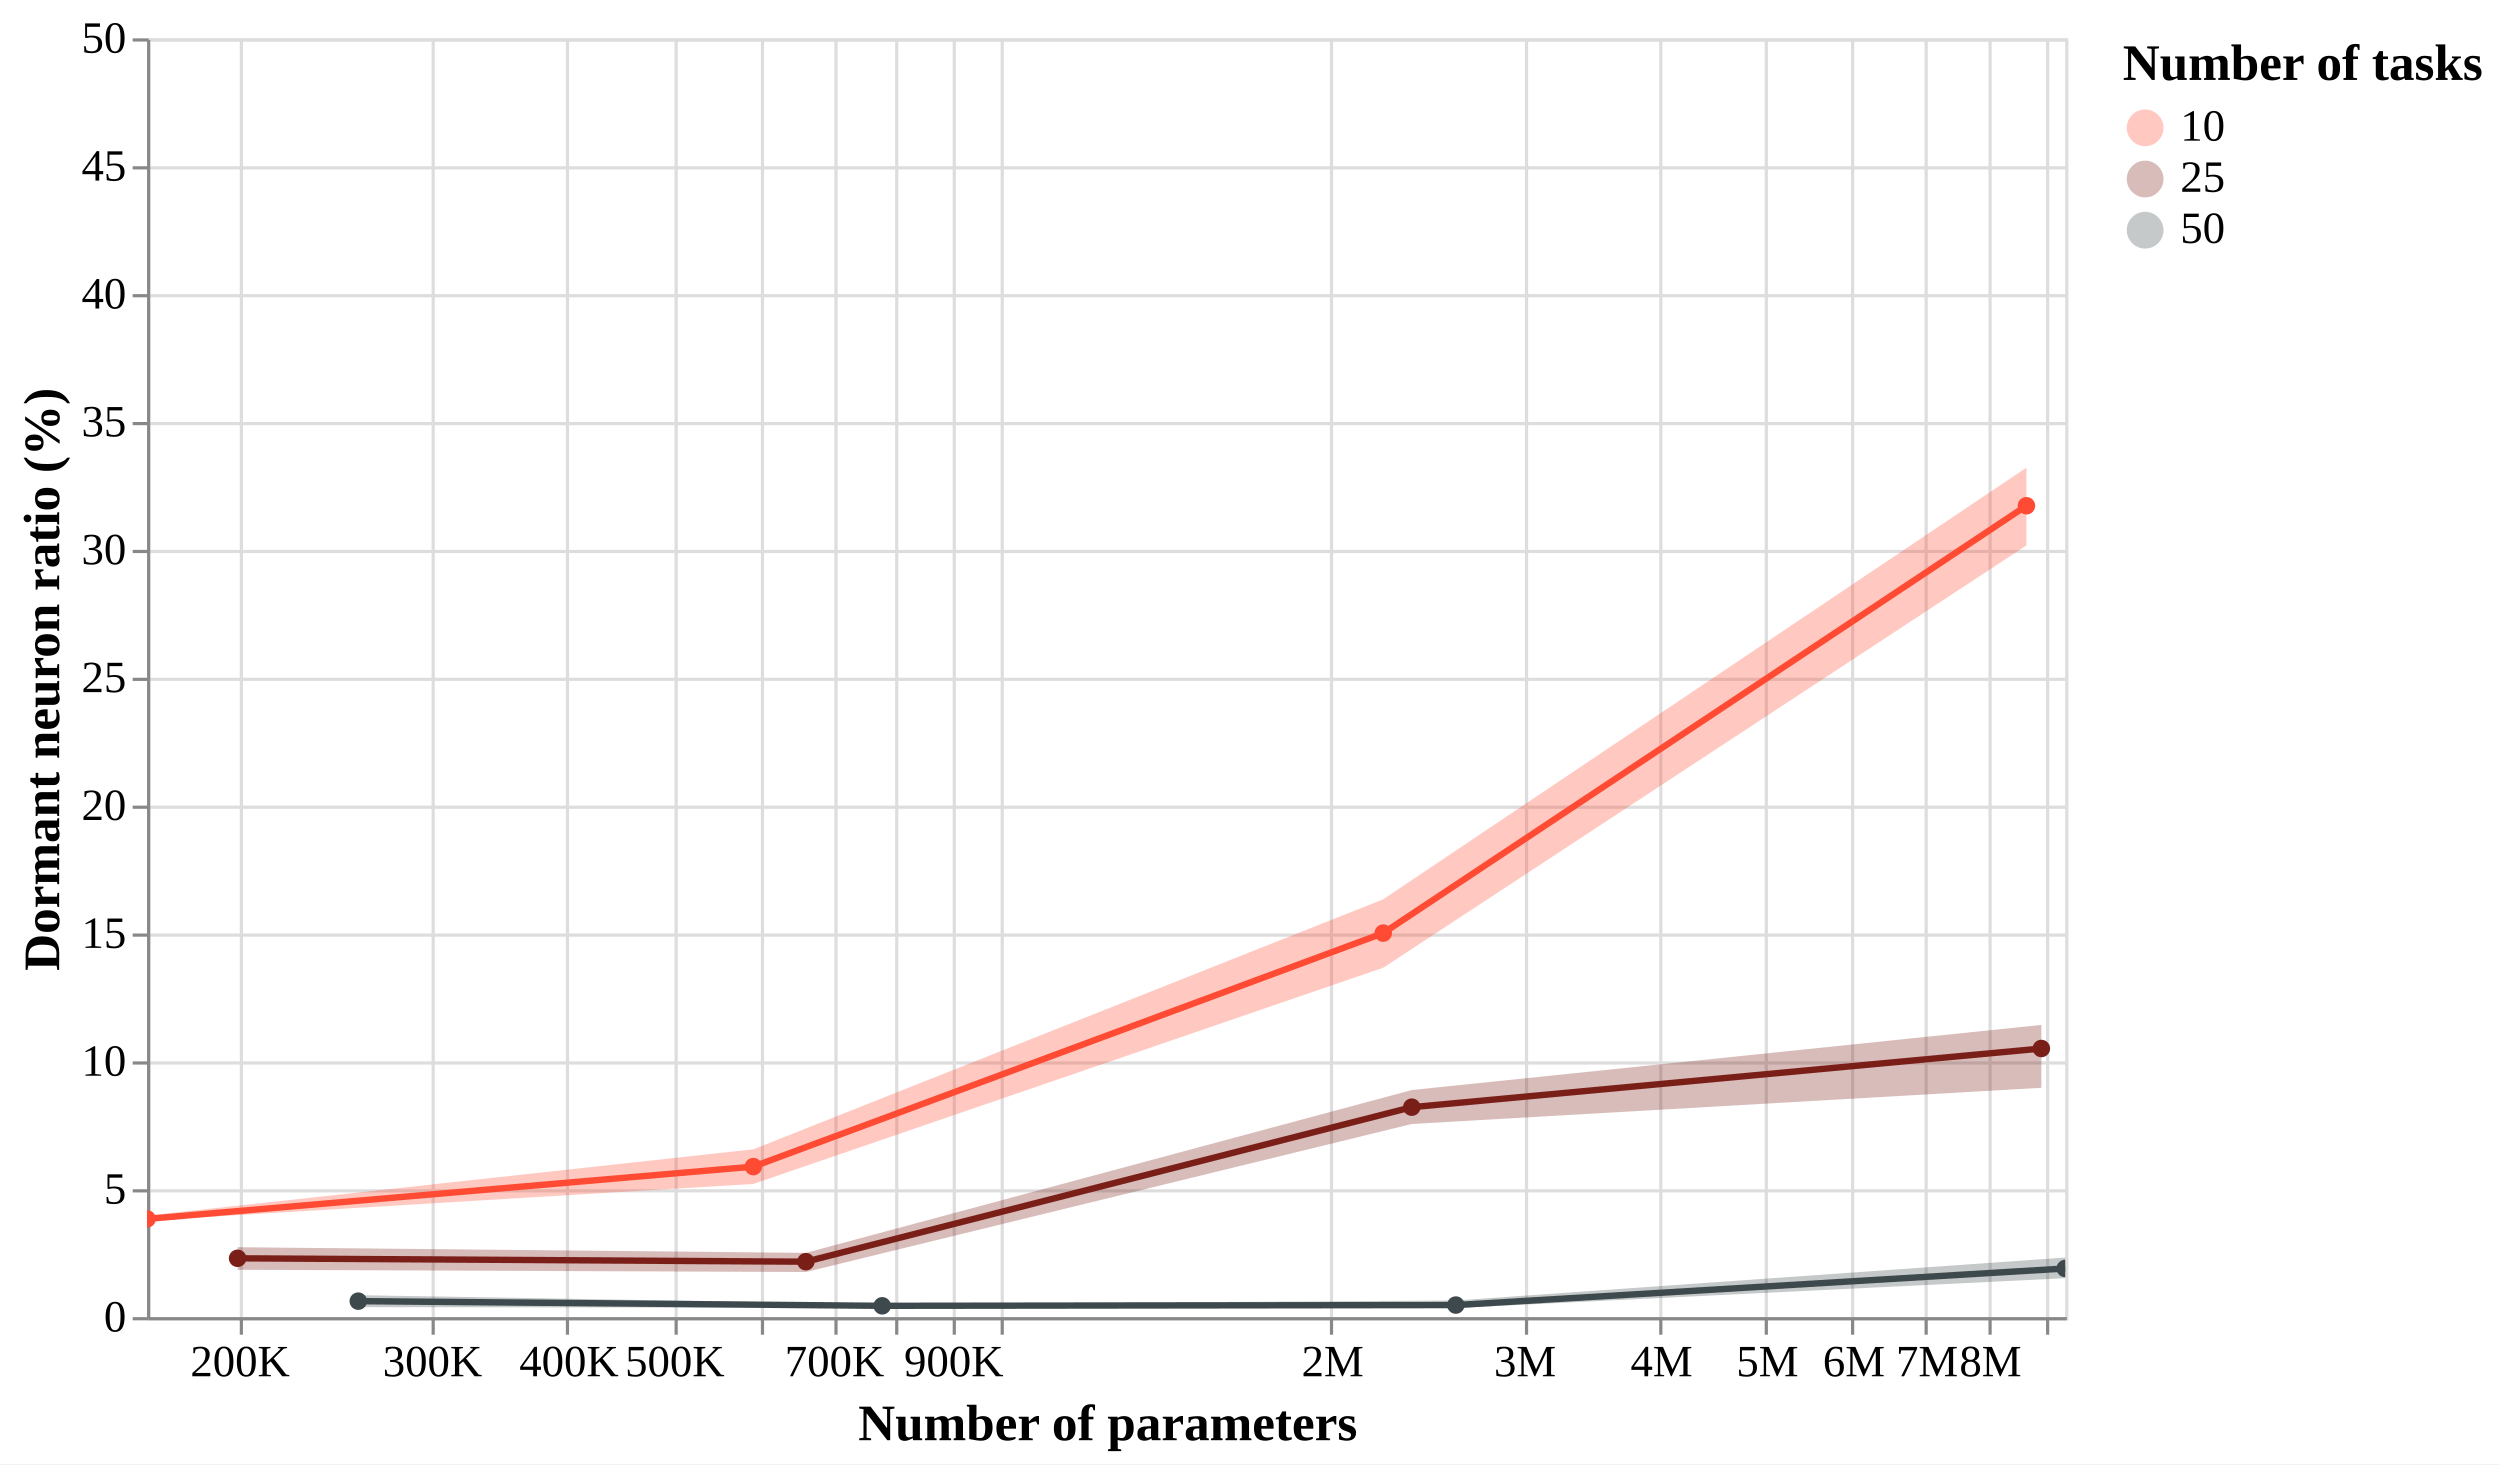
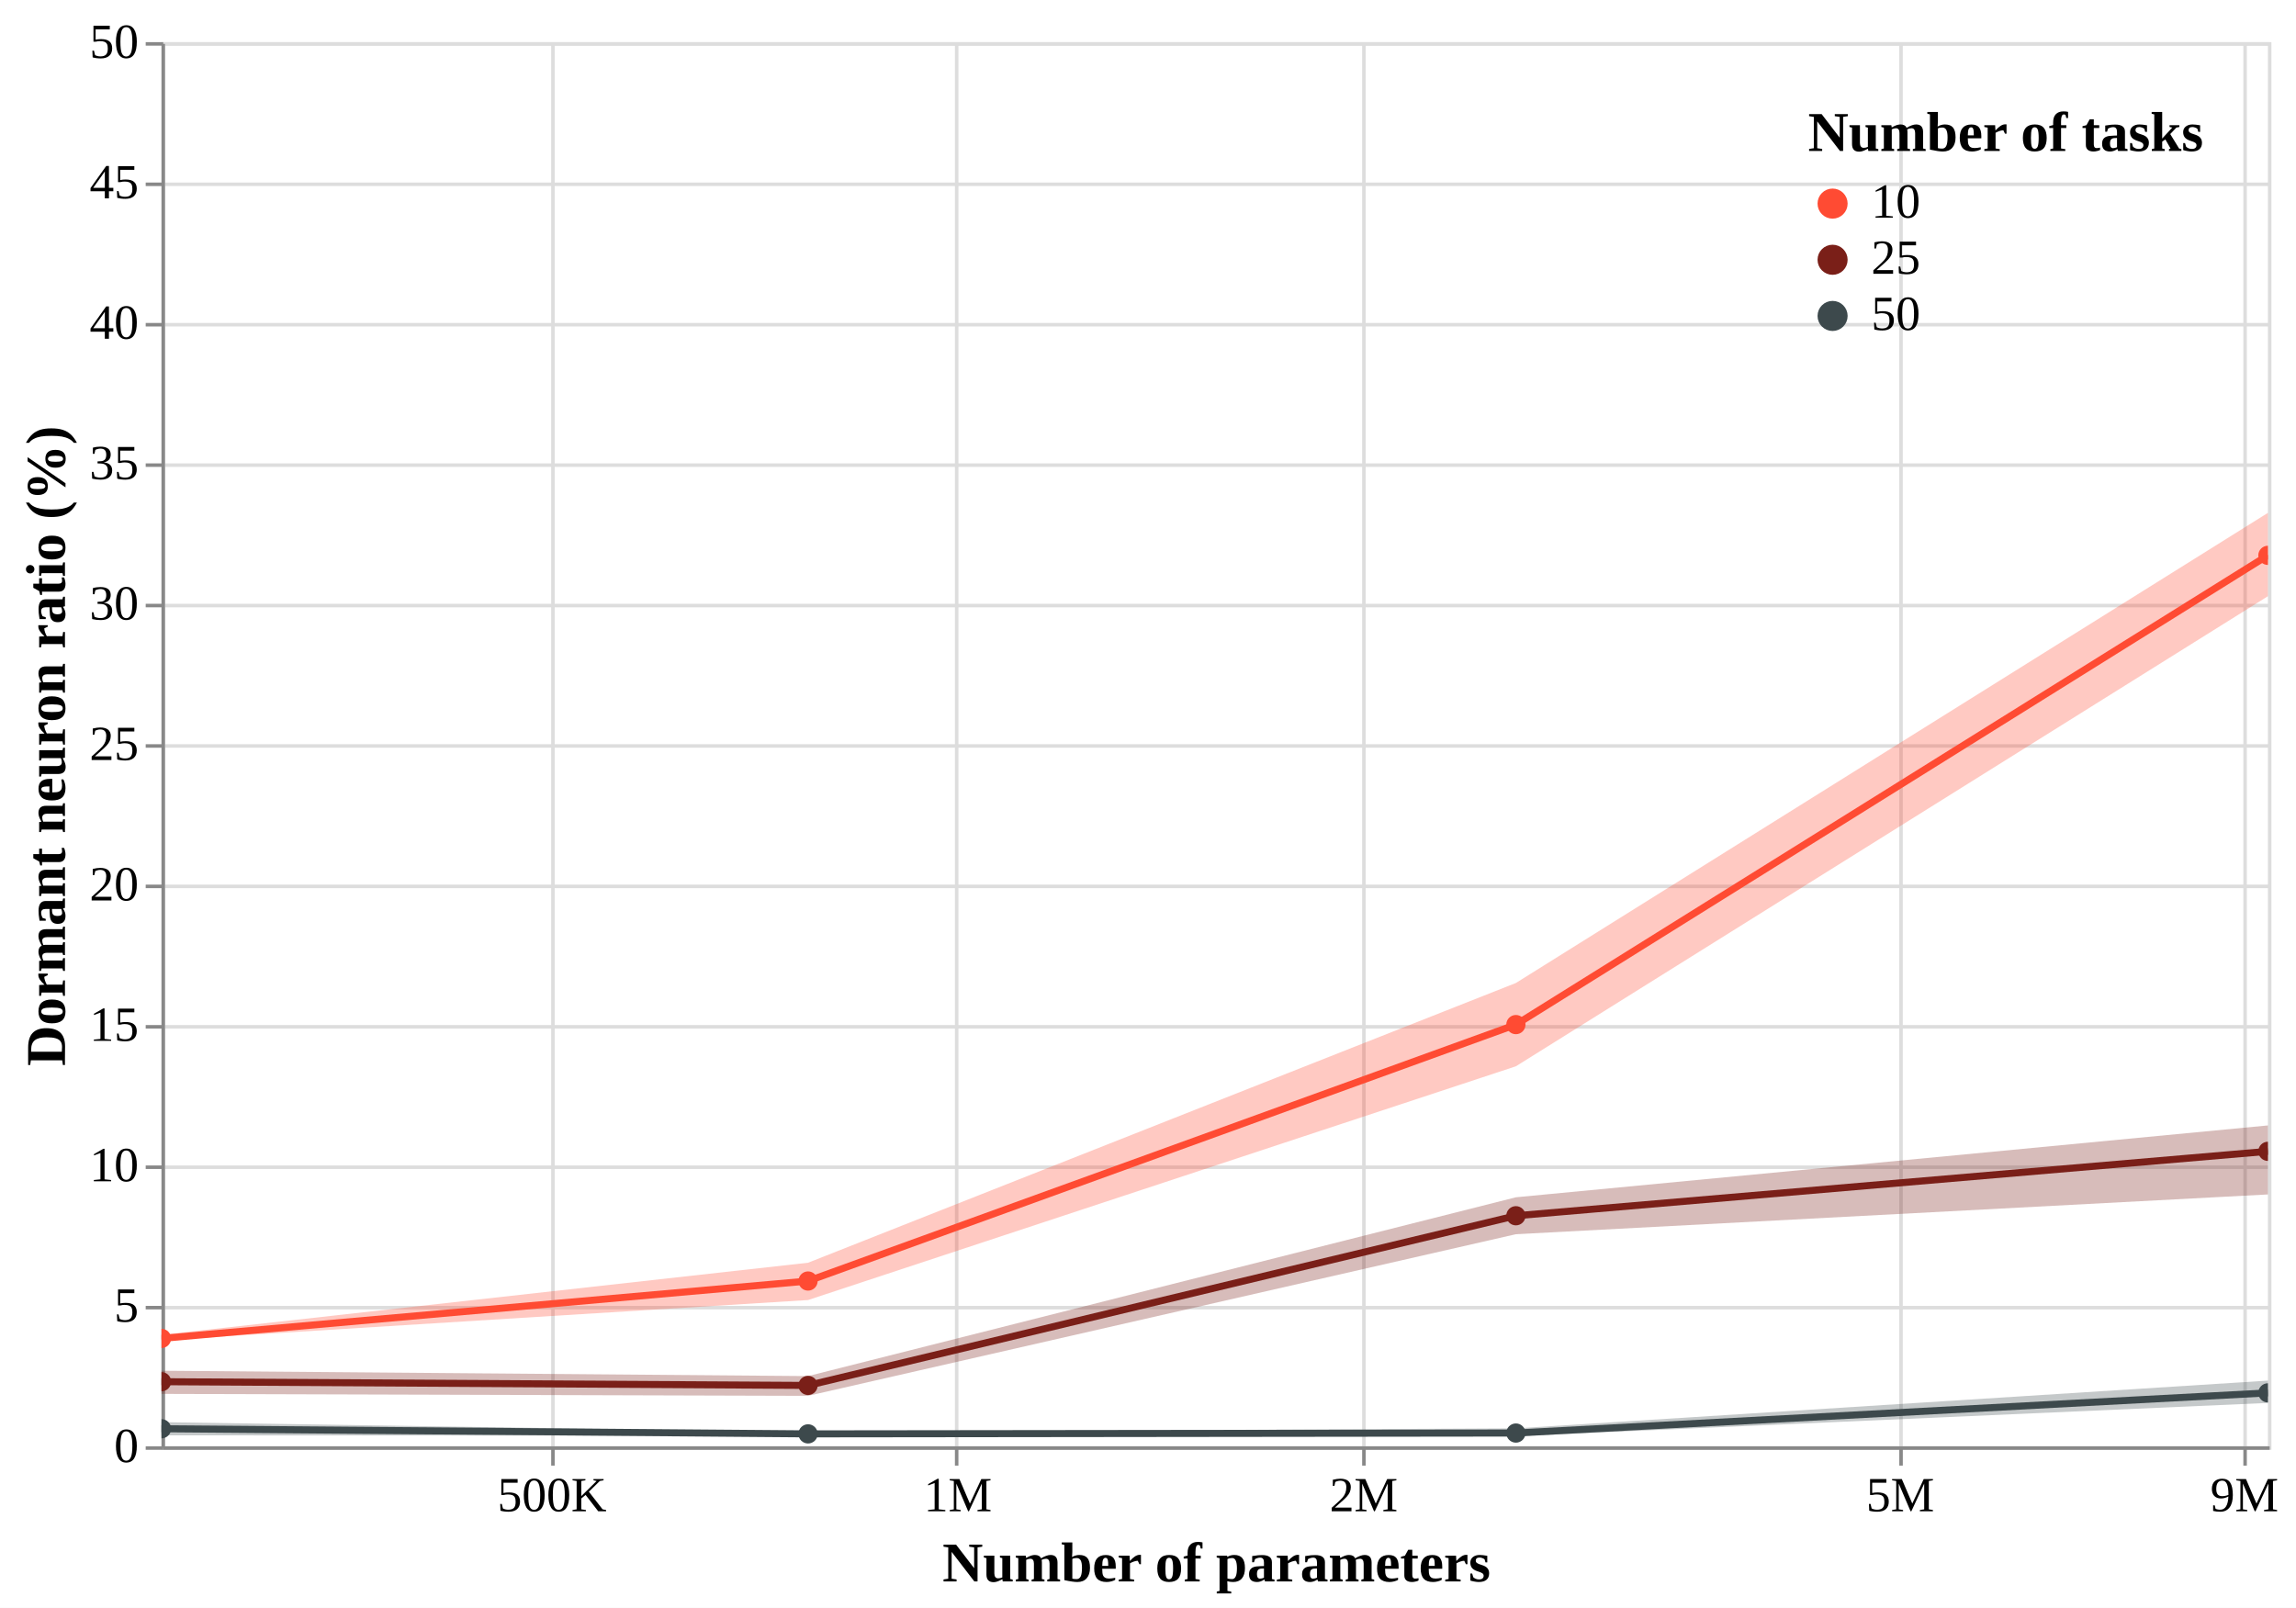
- <svg xmlns="http://www.w3.org/2000/svg" version="1.1" class="marks" width="782" height="458" viewBox="0 0 782 458">
-   <rect width="782" height="458" fill="white" />
+ <svg xmlns="http://www.w3.org/2000/svg" version="1.1" class="marks" width="654" height="458" viewBox="0 0 654 458">
+   <rect width="654" height="458" fill="white" />
  <g fill="none" stroke-miterlimit="10" transform="translate(46,12)">
    <g class="mark-group role-frame root" role="graphics-object" aria-roledescription="group mark container">
      <g transform="translate(0,0)">
        <path class="background" aria-hidden="true" d="M0.5,0.5h600v400h-600Z" stroke="#ddd" />
        <g>
          <g class="mark-group role-axis" aria-hidden="true">
            <g transform="translate(0.5,400.5)">
              <path class="background" aria-hidden="true" d="M0,0h0v0h0Z" pointer-events="none" />
              <g>
                <g class="mark-rule role-axis-grid" pointer-events="none">
-                   <line transform="translate(29,-400)" x2="0" y2="400" stroke="#ddd" stroke-width="1" opacity="1" />
-                   <line transform="translate(89,-400)" x2="0" y2="400" stroke="#ddd" stroke-width="1" opacity="1" />
-                   <line transform="translate(131,-400)" x2="0" y2="400" stroke="#ddd" stroke-width="1" opacity="1" />
-                   <line transform="translate(165,-400)" x2="0" y2="400" stroke="#ddd" stroke-width="1" opacity="1" />
-                   <line transform="translate(192,-400)" x2="0" y2="400" stroke="#ddd" stroke-width="1" opacity="1" />
-                   <line transform="translate(215,-400)" x2="0" y2="400" stroke="#ddd" stroke-width="1" opacity="1" />
-                   <line transform="translate(234,-400)" x2="0" y2="400" stroke="#ddd" stroke-width="1" opacity="1" />
-                   <line transform="translate(252,-400)" x2="0" y2="400" stroke="#ddd" stroke-width="1" opacity="1" />
-                   <line transform="translate(267,-400)" x2="0" y2="400" stroke="#ddd" stroke-width="1" opacity="1" />
-                   <line transform="translate(370,-400)" x2="0" y2="400" stroke="#ddd" stroke-width="1" opacity="1" />
-                   <line transform="translate(431,-400)" x2="0" y2="400" stroke="#ddd" stroke-width="1" opacity="1" />
-                   <line transform="translate(473,-400)" x2="0" y2="400" stroke="#ddd" stroke-width="1" opacity="1" />
-                   <line transform="translate(506,-400)" x2="0" y2="400" stroke="#ddd" stroke-width="1" opacity="1" />
-                   <line transform="translate(533,-400)" x2="0" y2="400" stroke="#ddd" stroke-width="1" opacity="1" />
-                   <line transform="translate(556,-400)" x2="0" y2="400" stroke="#ddd" stroke-width="1" opacity="1" />
-                   <line transform="translate(576,-400)" x2="0" y2="400" stroke="#ddd" stroke-width="1" opacity="1" />
-                   <line transform="translate(594,-400)" x2="0" y2="400" stroke="#ddd" stroke-width="1" opacity="1" />
+                   <line transform="translate(111,-400)" x2="0" y2="400" stroke="#ddd" stroke-width="1" opacity="1" />
+                   <line transform="translate(226,-400)" x2="0" y2="400" stroke="#ddd" stroke-width="1" opacity="1" />
+                   <line transform="translate(342,-400)" x2="0" y2="400" stroke="#ddd" stroke-width="1" opacity="1" />
+                   <line transform="translate(495,-400)" x2="0" y2="400" stroke="#ddd" stroke-width="1" opacity="1" />
+                   <line transform="translate(593,-400)" x2="0" y2="400" stroke="#ddd" stroke-width="1" opacity="1" />
                </g>
              </g>
              <path class="foreground" aria-hidden="true" d="" pointer-events="none" display="none" />
            </g>
          </g>
          <g class="mark-group role-axis" aria-hidden="true">
            <g transform="translate(0.5,0.5)">
              <path class="background" aria-hidden="true" d="M0,0h0v0h0Z" pointer-events="none" />
              <g>
                <g class="mark-rule role-axis-grid" pointer-events="none">
                  <line transform="translate(0,400)" x2="600" y2="0" stroke="#ddd" stroke-width="1" opacity="1" />
                  <line transform="translate(0,360)" x2="600" y2="0" stroke="#ddd" stroke-width="1" opacity="1" />
                  <line transform="translate(0,320)" x2="600" y2="0" stroke="#ddd" stroke-width="1" opacity="1" />
                  <line transform="translate(0,280)" x2="600" y2="0" stroke="#ddd" stroke-width="1" opacity="1" />
                  <line transform="translate(0,240)" x2="600" y2="0" stroke="#ddd" stroke-width="1" opacity="1" />
                  <line transform="translate(0,200)" x2="600" y2="0" stroke="#ddd" stroke-width="1" opacity="1" />
                  <line transform="translate(0,160)" x2="600" y2="0" stroke="#ddd" stroke-width="1" opacity="1" />
                  <line transform="translate(0,120)" x2="600" y2="0" stroke="#ddd" stroke-width="1" opacity="1" />
                  <line transform="translate(0,80)" x2="600" y2="0" stroke="#ddd" stroke-width="1" opacity="1" />
                  <line transform="translate(0,40)" x2="600" y2="0" stroke="#ddd" stroke-width="1" opacity="1" />
                  <line transform="translate(0,0)" x2="600" y2="0" stroke="#ddd" stroke-width="1" opacity="1" />
                </g>
              </g>
              <path class="foreground" aria-hidden="true" d="" pointer-events="none" display="none" />
            </g>
          </g>
-           <g class="mark-group role-axis" role="graphics-symbol" aria-roledescription="axis" aria-label="X-axis titled 'Number of parameters' for a log scale with values from 164.944k to 9.396624M">
+           <g class="mark-group role-axis" role="graphics-symbol" aria-roledescription="axis" aria-label="X-axis titled 'Number of parameters' for a log scale with values from 257.424k to 9.396624M">
            <g transform="translate(0.5,400.5)">
              <path class="background" aria-hidden="true" d="M0,0h0v0h0Z" pointer-events="none" />
              <g>
                <g class="mark-rule role-axis-tick" pointer-events="none">
-                   <line transform="translate(29,0)" x2="0" y2="5" stroke="#888" stroke-width="1" opacity="1" />
-                   <line transform="translate(89,0)" x2="0" y2="5" stroke="#888" stroke-width="1" opacity="1" />
-                   <line transform="translate(131,0)" x2="0" y2="5" stroke="#888" stroke-width="1" opacity="1" />
-                   <line transform="translate(165,0)" x2="0" y2="5" stroke="#888" stroke-width="1" opacity="1" />
-                   <line transform="translate(192,0)" x2="0" y2="5" stroke="#888" stroke-width="1" opacity="1" />
-                   <line transform="translate(215,0)" x2="0" y2="5" stroke="#888" stroke-width="1" opacity="1" />
-                   <line transform="translate(234,0)" x2="0" y2="5" stroke="#888" stroke-width="1" opacity="1" />
-                   <line transform="translate(252,0)" x2="0" y2="5" stroke="#888" stroke-width="1" opacity="1" />
-                   <line transform="translate(267,0)" x2="0" y2="5" stroke="#888" stroke-width="1" opacity="1" />
-                   <line transform="translate(370,0)" x2="0" y2="5" stroke="#888" stroke-width="1" opacity="1" />
-                   <line transform="translate(431,0)" x2="0" y2="5" stroke="#888" stroke-width="1" opacity="1" />
-                   <line transform="translate(473,0)" x2="0" y2="5" stroke="#888" stroke-width="1" opacity="1" />
-                   <line transform="translate(506,0)" x2="0" y2="5" stroke="#888" stroke-width="1" opacity="1" />
-                   <line transform="translate(533,0)" x2="0" y2="5" stroke="#888" stroke-width="1" opacity="1" />
-                   <line transform="translate(556,0)" x2="0" y2="5" stroke="#888" stroke-width="1" opacity="1" />
-                   <line transform="translate(576,0)" x2="0" y2="5" stroke="#888" stroke-width="1" opacity="1" />
-                   <line transform="translate(594,0)" x2="0" y2="5" stroke="#888" stroke-width="1" opacity="1" />
+                   <line transform="translate(111,0)" x2="0" y2="5" stroke="#888" stroke-width="1" opacity="1" />
+                   <line transform="translate(226,0)" x2="0" y2="5" stroke="#888" stroke-width="1" opacity="1" />
+                   <line transform="translate(342,0)" x2="0" y2="5" stroke="#888" stroke-width="1" opacity="1" />
+                   <line transform="translate(495,0)" x2="0" y2="5" stroke="#888" stroke-width="1" opacity="1" />
+                   <line transform="translate(593,0)" x2="0" y2="5" stroke="#888" stroke-width="1" opacity="1" />
                </g>
                <g class="mark-text role-axis-label" pointer-events="none">
-                   <text text-anchor="middle" transform="translate(28.6028,18)" font-family="Times New Roman" font-size="14px" fill="#000" opacity="1">200K</text>
-                   <text text-anchor="middle" transform="translate(88.78315,18)" font-family="Times New Roman" font-size="14px" fill="#000" opacity="1">300K</text>
-                   <text text-anchor="middle" transform="translate(131.4818,18)" font-family="Times New Roman" font-size="14px" fill="#000" opacity="1">400K</text>
-                   <text text-anchor="middle" transform="translate(164.6014,18)" font-family="Times New Roman" font-size="14px" fill="#000" opacity="1">500K</text>
-                   <text text-anchor="middle" transform="translate(191.6621,18)" font-family="Times New Roman" font-size="14px" fill="#000" opacity="0">600K</text>
-                   <text text-anchor="middle" transform="translate(214.5417,18)" font-family="Times New Roman" font-size="14px" fill="#000" opacity="1">700K</text>
-                   <text text-anchor="middle" transform="translate(234.3608,18)" font-family="Times New Roman" font-size="14px" fill="#000" opacity="0">800K</text>
-                   <text text-anchor="middle" transform="translate(251.8425,18)" font-family="Times New Roman" font-size="14px" fill="#000" opacity="1">900K</text>
-                   <text text-anchor="middle" transform="translate(267.4804,18)" font-family="Times New Roman" font-size="14px" fill="#000" opacity="0">1M</text>
-                   <text text-anchor="middle" transform="translate(370.3594,18)" font-family="Times New Roman" font-size="14px" fill="#000" opacity="1">2M</text>
-                   <text text-anchor="middle" transform="translate(430.5398,18)" font-family="Times New Roman" font-size="14px" fill="#000" opacity="1">3M</text>
-                   <text text-anchor="middle" transform="translate(473.2384,18)" font-family="Times New Roman" font-size="14px" fill="#000" opacity="1">4M</text>
-                   <text text-anchor="middle" transform="translate(506.3581,18)" font-family="Times New Roman" font-size="14px" fill="#000" opacity="1">5M</text>
-                   <text text-anchor="middle" transform="translate(533.4188,18)" font-family="Times New Roman" font-size="14px" fill="#000" opacity="1">6M</text>
-                   <text text-anchor="middle" transform="translate(556.2983,18)" font-family="Times New Roman" font-size="14px" fill="#000" opacity="1">7M</text>
-                   <text text-anchor="middle" transform="translate(576.1174,18)" font-family="Times New Roman" font-size="14px" fill="#000" opacity="1">8M</text>
-                   <text text-anchor="middle" transform="translate(593.5991,18)" font-family="Times New Roman" font-size="14px" fill="#000" opacity="0">9M</text>
+                   <text text-anchor="middle" transform="translate(110.7278,18)" font-family="Times New Roman" font-size="14px" fill="#000" opacity="1">500K</text>
+                   <text text-anchor="middle" transform="translate(226.3364,18)" font-family="Times New Roman" font-size="14px" fill="#000" opacity="1">1M</text>
+                   <text text-anchor="middle" transform="translate(341.9451,18)" font-family="Times New Roman" font-size="14px" fill="#000" opacity="1">2M</text>
+                   <text text-anchor="middle" transform="translate(494.7714,18)" font-family="Times New Roman" font-size="14px" fill="#000" opacity="1">5M</text>
+                   <text text-anchor="middle" transform="translate(592.8071,18)" font-family="Times New Roman" font-size="14px" fill="#000" opacity="1">9M</text>
                </g>
                <g class="mark-rule role-axis-domain" pointer-events="none">
                  <line transform="translate(0,0)" x2="600" y2="0" stroke="#888" stroke-width="1" opacity="1" />
                </g>
                <g class="mark-text role-axis-title" pointer-events="none">
                  <text text-anchor="middle" transform="translate(300,38)" font-family="Times New Roman" font-size="16px" font-weight="bold" fill="#000" opacity="1">Number of parameters</text>
                </g>
              </g>
              <path class="foreground" aria-hidden="true" d="" pointer-events="none" display="none" />
            </g>
          </g>
          <g class="mark-group role-axis" role="graphics-symbol" aria-roledescription="axis" aria-label="Y-axis titled 'Dormant neuron ratio (%)' for a linear scale with values from 0 to 50">
            <g transform="translate(0.5,0.5)">
              <path class="background" aria-hidden="true" d="M0,0h0v0h0Z" pointer-events="none" />
              <g>
                <g class="mark-rule role-axis-tick" pointer-events="none">
                  <line transform="translate(0,400)" x2="-5" y2="0" stroke="#888" stroke-width="1" opacity="1" />
                  <line transform="translate(0,360)" x2="-5" y2="0" stroke="#888" stroke-width="1" opacity="1" />
                  <line transform="translate(0,320)" x2="-5" y2="0" stroke="#888" stroke-width="1" opacity="1" />
                  <line transform="translate(0,280)" x2="-5" y2="0" stroke="#888" stroke-width="1" opacity="1" />
                  <line transform="translate(0,240)" x2="-5" y2="0" stroke="#888" stroke-width="1" opacity="1" />
                  <line transform="translate(0,200)" x2="-5" y2="0" stroke="#888" stroke-width="1" opacity="1" />
                  <line transform="translate(0,160)" x2="-5" y2="0" stroke="#888" stroke-width="1" opacity="1" />
                  <line transform="translate(0,120)" x2="-5" y2="0" stroke="#888" stroke-width="1" opacity="1" />
                  <line transform="translate(0,80)" x2="-5" y2="0" stroke="#888" stroke-width="1" opacity="1" />
                  <line transform="translate(0,40)" x2="-5" y2="0" stroke="#888" stroke-width="1" opacity="1" />
                  <line transform="translate(0,0)" x2="-5" y2="0" stroke="#888" stroke-width="1" opacity="1" />
                </g>
                <g class="mark-text role-axis-label" pointer-events="none">
                  <text text-anchor="end" transform="translate(-7,404)" font-family="Times New Roman" font-size="14px" fill="#000" opacity="1">0</text>
                  <text text-anchor="end" transform="translate(-7,364)" font-family="Times New Roman" font-size="14px" fill="#000" opacity="1">5</text>
                  <text text-anchor="end" transform="translate(-7,324)" font-family="Times New Roman" font-size="14px" fill="#000" opacity="1">10</text>
                  <text text-anchor="end" transform="translate(-7,284)" font-family="Times New Roman" font-size="14px" fill="#000" opacity="1">15</text>
                  <text text-anchor="end" transform="translate(-7,244)" font-family="Times New Roman" font-size="14px" fill="#000" opacity="1">20</text>
                  <text text-anchor="end" transform="translate(-7,204)" font-family="Times New Roman" font-size="14px" fill="#000" opacity="1">25</text>
                  <text text-anchor="end" transform="translate(-7,164)" font-family="Times New Roman" font-size="14px" fill="#000" opacity="1">30</text>
                  <text text-anchor="end" transform="translate(-7,124)" font-family="Times New Roman" font-size="14px" fill="#000" opacity="1">35</text>
                  <text text-anchor="end" transform="translate(-7,84)" font-family="Times New Roman" font-size="14px" fill="#000" opacity="1">40</text>
                  <text text-anchor="end" transform="translate(-7,44)" font-family="Times New Roman" font-size="14px" fill="#000" opacity="1">45</text>
                  <text text-anchor="end" transform="translate(-7,4)" font-family="Times New Roman" font-size="14px" fill="#000" opacity="1">50</text>
                </g>
                <g class="mark-rule role-axis-domain" pointer-events="none">
                  <line transform="translate(0,400)" x2="0" y2="-400" stroke="#888" stroke-width="1" opacity="1" />
                </g>
                <g class="mark-text role-axis-title" pointer-events="none">
                  <text text-anchor="middle" transform="translate(-25,200) rotate(-90) translate(0,-3)" font-family="Times New Roman" font-size="16px" font-weight="bold" fill="#000" opacity="1">Dormant neuron ratio (%)</text>
                </g>
              </g>
              <path class="foreground" aria-hidden="true" d="" pointer-events="none" display="none" />
            </g>
          </g>
          <g class="mark-group role-scope layer_0_layer_0_pathgroup" role="graphics-object" aria-roledescription="group mark container">
            <g transform="translate(0,0)">
              <path class="background" aria-hidden="true" d="M0,0h600v400h-600Z" />
              <g>
                <g class="mark-area role-mark layer_0_layer_0_marks" role="graphics-object" aria-roledescription="area mark container">
-                   <path aria-label="Number of parameters: 164.944k; Dormant neuron ratio (%): 3.77604174614; upper_Dormant neuron ratio: 3.97135430574; Number of tasks: 10; Ci1 of Dormant neuron ratio: 3.97135430574; Ci0 of Dormant neuron ratio: 3.77604174614; Mean of Dormant neuron ratio: 3.84114593267" role="graphics-symbol" aria-roledescription="errorband" d="M0,369.792L189.658,358.335L386.676,290.704L587.867,158.621L587.867,134.282L386.676,269.295L189.658,347.5L0,368.229Z" fill="#FF4B33" opacity="0.3" />
+                   <path aria-label="Number of parameters: 257.424k; Dormant neuron ratio (%): 3.77604174614; upper_Dormant neuron ratio: 3.97135430574; Number of tasks: 10; Ci1 of Dormant neuron ratio: 3.97135430574; Ci0 of Dormant neuron ratio: 3.77604174614; Mean of Dormant neuron ratio: 3.84114593267" role="graphics-symbol" aria-roledescription="errorband" d="M0,369.792L184.166,358.335L385.791,291.748L600,157.841L600,134.096L385.791,268.016L184.166,347.708L0,368.229Z" fill="#FF4B33" opacity="0.3" />
                </g>
              </g>
              <path class="foreground" aria-hidden="true" d="" display="none" />
            </g>
            <g transform="translate(0,0)">
              <path class="background" aria-hidden="true" d="M0,0h600v400h-600Z" />
              <g>
                <g class="mark-area role-mark layer_0_layer_0_marks" role="graphics-object" aria-roledescription="area mark container">
-                   <path aria-label="Number of parameters: 257.424k; Dormant neuron ratio (%): 0.390625011921; upper_Dormant neuron ratio: 0.859375035763; Number of tasks: 50; Ci1 of Dormant neuron ratio: 0.859375035763; Ci0 of Dormant neuron ratio: 0.390625011921; Mean of Dormant neuron ratio: 0.625000023842" role="graphics-symbol" aria-roledescription="errorband" d="M66.066,396.875L229.953,397.083L409.378,397.135L600,387.813L600,381.354L409.378,394.791L229.953,395.937L66.066,393.125Z" fill="#3D494C" opacity="0.3" />
+                   <path aria-label="Number of parameters: 257.424k; Dormant neuron ratio (%): 0.390625023544; upper_Dormant neuron ratio: 0.859375035763; Number of tasks: 50; Ci1 of Dormant neuron ratio: 0.859375035763; Ci0 of Dormant neuron ratio: 0.390625023544; Mean of Dormant neuron ratio: 0.625000023842" role="graphics-symbol" aria-roledescription="errorband" d="M0,396.875L184.166,396.979L385.791,397.109L600,387.643L600,381.288L385.791,394.896L184.166,395.937L0,393.125Z" fill="#3D494C" opacity="0.3" />
                </g>
              </g>
              <path class="foreground" aria-hidden="true" d="" display="none" />
            </g>
            <g transform="translate(0,0)">
              <path class="background" aria-hidden="true" d="M0,0h600v400h-600Z" />
              <g>
                <g class="mark-area role-mark layer_0_layer_0_marks" role="graphics-object" aria-roledescription="area mark container">
-                   <path aria-label="Number of parameters: 199.624k; Dormant neuron ratio (%): 1.85149019758; upper_Dormant neuron ratio: 2.73437505298; Number of tasks: 25; Ci1 of Dormant neuron ratio: 2.73437505298; Ci0 of Dormant neuron ratio: 1.85149019758; Mean of Dormant neuron ratio: 2.3003472752" role="graphics-symbol" aria-roledescription="errorband" d="M28.324,385.188L206.076,385.887L395.601,339.583L592.534,328.255L592.534,308.594L395.601,328.958L206.076,379.896L28.324,378.125Z" fill="#7A1F18" opacity="0.3" />
+                   <path aria-label="Number of parameters: 257.424k; Dormant neuron ratio (%): 1.865957782; upper_Dormant neuron ratio: 2.6909722752; Number of tasks: 25; Ci1 of Dormant neuron ratio: 2.6909722752; Ci0 of Dormant neuron ratio: 1.865957782; Mean of Dormant neuron ratio: 2.3003472752" role="graphics-symbol" aria-roledescription="errorband" d="M0,385.072L184.166,385.625L385.791,339.583L600,328.255L600,308.594L385.791,329.062L184.166,379.999L0,378.472Z" fill="#7A1F18" opacity="0.3" />
                </g>
              </g>
              <path class="foreground" aria-hidden="true" d="" display="none" />
            </g>
          </g>
          <g class="mark-group role-scope layer_1_layer_0_pathgroup" role="graphics-object" aria-roledescription="group mark container">
            <g transform="translate(0,0)">
              <path class="background" aria-hidden="true" d="M0,0h600v400h-600Z" />
              <g>
                <g class="mark-line role-mark layer_1_layer_0_marks" clip-path="url(#clip1)" role="graphics-object" aria-roledescription="line mark container">
-                   <path aria-label="Number of parameters: 164.944k; Dormant neuron ratio (%): 3.84114593267; Number of tasks: 10" role="graphics-symbol" aria-roledescription="line mark" d="M0,369.271L189.658,352.917L386.676,279.87L587.867,146.198" stroke="#FF4B33" stroke-width="2" />
+                   <path aria-label="Number of parameters: 257.424k; Dormant neuron ratio (%): 3.84114593267; Number of tasks: 10" role="graphics-symbol" aria-roledescription="line mark" d="M0,369.271L184.166,352.917L385.791,279.87L600,146.198" stroke="#FF4B33" stroke-width="2" />
                </g>
              </g>
              <path class="foreground" aria-hidden="true" d="" display="none" />
            </g>
            <g transform="translate(0,0)">
              <path class="background" aria-hidden="true" d="M0,0h600v400h-600Z" />
              <g>
                <g class="mark-line role-mark layer_1_layer_0_marks" clip-path="url(#clip2)" role="graphics-object" aria-roledescription="line mark container">
-                   <path aria-label="Number of parameters: 257.424k; Dormant neuron ratio (%): 0.625000023842; Number of tasks: 50" role="graphics-symbol" aria-roledescription="line mark" d="M66.066,395L229.953,396.458L409.378,396.224L600,384.779" stroke="#3D494C" stroke-width="2" />
+                   <path aria-label="Number of parameters: 257.424k; Dormant neuron ratio (%): 0.625000023842; Number of tasks: 50" role="graphics-symbol" aria-roledescription="line mark" d="M0,395L184.166,396.458L385.791,396.224L600,384.779" stroke="#3D494C" stroke-width="2" />
                </g>
              </g>
              <path class="foreground" aria-hidden="true" d="" display="none" />
            </g>
            <g transform="translate(0,0)">
              <path class="background" aria-hidden="true" d="M0,0h600v400h-600Z" />
              <g>
                <g class="mark-line role-mark layer_1_layer_0_marks" clip-path="url(#clip3)" role="graphics-object" aria-roledescription="line mark container">
-                   <path aria-label="Number of parameters: 199.624k; Dormant neuron ratio (%): 2.3003472752; Number of tasks: 25" role="graphics-symbol" aria-roledescription="line mark" d="M28.324,381.597L206.076,382.656L395.601,334.323L592.534,315.972" stroke="#7A1F18" stroke-width="2" />
+                   <path aria-label="Number of parameters: 257.424k; Dormant neuron ratio (%): 2.3003472752; Number of tasks: 25" role="graphics-symbol" aria-roledescription="line mark" d="M0,381.597L184.166,382.656L385.791,334.323L600,315.972" stroke="#7A1F18" stroke-width="2" />
                </g>
              </g>
              <path class="foreground" aria-hidden="true" d="" display="none" />
            </g>
          </g>
          <g class="mark-symbol role-mark layer_1_layer_1_marks" clip-path="url(#clip4)" role="graphics-object" aria-roledescription="symbol mark container">
-             <path aria-label="Number of parameters: 164.944k; Dormant neuron ratio (%): 3.84114593267; Number of tasks: 10" role="graphics-symbol" aria-roledescription="point" transform="translate(0,369.2708)" d="M2.739,0A2.739,2.739,0,1,1,-2.739,0A2.739,2.739,0,1,1,2.739,0" fill="#FF4B33" stroke-width="2" opacity="1" />
-             <path aria-label="Number of parameters: 591.952k; Dormant neuron ratio (%): 5.88541688919; Number of tasks: 10" role="graphics-symbol" aria-roledescription="point" transform="translate(189.6578,352.9167)" d="M2.739,0A2.739,2.739,0,1,1,-2.739,0A2.739,2.739,0,1,1,2.739,0" fill="#FF4B33" stroke-width="2" opacity="1" />
-             <path aria-label="Number of parameters: 2.2324M; Dormant neuron ratio (%): 15.0162763596; Number of tasks: 10" role="graphics-symbol" aria-roledescription="point" transform="translate(386.6756,279.8698)" d="M2.739,0A2.739,2.739,0,1,1,-2.739,0A2.739,2.739,0,1,1,2.739,0" fill="#FF4B33" stroke-width="2" opacity="1" />
-             <path aria-label="Number of parameters: 8.65902M; Dormant neuron ratio (%): 31.7252613068; Number of tasks: 10" role="graphics-symbol" aria-roledescription="point" transform="translate(587.8666,146.1979)" d="M2.739,0A2.739,2.739,0,1,1,-2.739,0A2.739,2.739,0,1,1,2.739,0" fill="#FF4B33" stroke-width="2" opacity="1" />
-             <path aria-label="Number of parameters: 257.424k; Dormant neuron ratio (%): 0.625000023842; Number of tasks: 50" role="graphics-symbol" aria-roledescription="point" transform="translate(66.06583,395)" d="M2.739,0A2.739,2.739,0,1,1,-2.739,0A2.739,2.739,0,1,1,2.739,0" fill="#3D494C" stroke-width="2" opacity="1" />
-             <path aria-label="Number of parameters: 776.592k; Dormant neuron ratio (%): 0.442708355188; Number of tasks: 50" role="graphics-symbol" aria-roledescription="point" transform="translate(229.9531,396.4583)" d="M2.739,0A2.739,2.739,0,1,1,-2.739,0A2.739,2.739,0,1,1,2.739,0" fill="#3D494C" stroke-width="2" opacity="1" />
-             <path aria-label="Number of parameters: 2.60136M; Dormant neuron ratio (%): 0.472005212307; Number of tasks: 50" role="graphics-symbol" aria-roledescription="point" transform="translate(409.3779,396.224)" d="M2.739,0A2.739,2.739,0,1,1,-2.739,0A2.739,2.739,0,1,1,2.739,0" fill="#3D494C" stroke-width="2" opacity="1" />
+             <path aria-label="Number of parameters: 257.424k; Dormant neuron ratio (%): 3.84114593267; Number of tasks: 10" role="graphics-symbol" aria-roledescription="point" transform="translate(0,369.2708)" d="M2.739,0A2.739,2.739,0,1,1,-2.739,0A2.739,2.739,0,1,1,2.739,0" fill="#FF4B33" stroke-width="2" opacity="1" />
+             <path aria-label="Number of parameters: 776.592k; Dormant neuron ratio (%): 5.88541688919; Number of tasks: 10" role="graphics-symbol" aria-roledescription="point" transform="translate(184.1657,352.9167)" d="M2.739,0A2.739,2.739,0,1,1,-2.739,0A2.739,2.739,0,1,1,2.739,0" fill="#FF4B33" stroke-width="2" opacity="1" />
+             <path aria-label="Number of parameters: 2.60136M; Dormant neuron ratio (%): 15.0162763596; Number of tasks: 10" role="graphics-symbol" aria-roledescription="point" transform="translate(385.7915,279.8698)" d="M2.739,0A2.739,2.739,0,1,1,-2.739,0A2.739,2.739,0,1,1,2.739,0" fill="#FF4B33" stroke-width="2" opacity="1" />
+             <path aria-label="Number of parameters: 9.39662M; Dormant neuron ratio (%): 31.7252613068; Number of tasks: 10" role="graphics-symbol" aria-roledescription="point" transform="translate(600,146.1979)" d="M2.739,0A2.739,2.739,0,1,1,-2.739,0A2.739,2.739,0,1,1,2.739,0" fill="#FF4B33" stroke-width="2" opacity="1" />
+             <path aria-label="Number of parameters: 257.424k; Dormant neuron ratio (%): 0.625000023842; Number of tasks: 50" role="graphics-symbol" aria-roledescription="point" transform="translate(0,395)" d="M2.739,0A2.739,2.739,0,1,1,-2.739,0A2.739,2.739,0,1,1,2.739,0" fill="#3D494C" stroke-width="2" opacity="1" />
+             <path aria-label="Number of parameters: 776.592k; Dormant neuron ratio (%): 0.442708355188; Number of tasks: 50" role="graphics-symbol" aria-roledescription="point" transform="translate(184.1657,396.4583)" d="M2.739,0A2.739,2.739,0,1,1,-2.739,0A2.739,2.739,0,1,1,2.739,0" fill="#3D494C" stroke-width="2" opacity="1" />
+             <path aria-label="Number of parameters: 2.60136M; Dormant neuron ratio (%): 0.472005212307; Number of tasks: 50" role="graphics-symbol" aria-roledescription="point" transform="translate(385.7915,396.224)" d="M2.739,0A2.739,2.739,0,1,1,-2.739,0A2.739,2.739,0,1,1,2.739,0" fill="#3D494C" stroke-width="2" opacity="1" />
            <path aria-label="Number of parameters: 9.39662M; Dormant neuron ratio (%): 1.90266931057; Number of tasks: 50" role="graphics-symbol" aria-roledescription="point" transform="translate(600,384.7786)" d="M2.739,0A2.739,2.739,0,1,1,-2.739,0A2.739,2.739,0,1,1,2.739,0" fill="#3D494C" stroke-width="2" opacity="1" />
-             <path aria-label="Number of parameters: 199.624k; Dormant neuron ratio (%): 2.3003472752; Number of tasks: 25" role="graphics-symbol" aria-roledescription="point" transform="translate(28.3235,381.5972)" d="M2.739,0A2.739,2.739,0,1,1,-2.739,0A2.739,2.739,0,1,1,2.739,0" fill="#7A1F18" stroke-width="2" opacity="1" />
-             <path aria-label="Number of parameters: 661.192k; Dormant neuron ratio (%): 2.16796882153; Number of tasks: 25" role="graphics-symbol" aria-roledescription="point" transform="translate(206.0762,382.6562)" d="M2.739,0A2.739,2.739,0,1,1,-2.739,0A2.739,2.739,0,1,1,2.739,0" fill="#7A1F18" stroke-width="2" opacity="1" />
-             <path aria-label="Number of parameters: 2.37076M; Dormant neuron ratio (%): 8.20963573456; Number of tasks: 25" role="graphics-symbol" aria-roledescription="point" transform="translate(395.6007,334.3229)" d="M2.739,0A2.739,2.739,0,1,1,-2.739,0A2.739,2.739,0,1,1,2.739,0" fill="#7A1F18" stroke-width="2" opacity="1" />
-             <path aria-label="Number of parameters: 8.93562M; Dormant neuron ratio (%): 10.5034726461; Number of tasks: 25" role="graphics-symbol" aria-roledescription="point" transform="translate(592.5337,315.9722)" d="M2.739,0A2.739,2.739,0,1,1,-2.739,0A2.739,2.739,0,1,1,2.739,0" fill="#7A1F18" stroke-width="2" opacity="1" />
+             <path aria-label="Number of parameters: 257.424k; Dormant neuron ratio (%): 2.3003472752; Number of tasks: 25" role="graphics-symbol" aria-roledescription="point" transform="translate(0,381.5972)" d="M2.739,0A2.739,2.739,0,1,1,-2.739,0A2.739,2.739,0,1,1,2.739,0" fill="#7A1F18" stroke-width="2" opacity="1" />
+             <path aria-label="Number of parameters: 776.592k; Dormant neuron ratio (%): 2.16796882153; Number of tasks: 25" role="graphics-symbol" aria-roledescription="point" transform="translate(184.1657,382.6562)" d="M2.739,0A2.739,2.739,0,1,1,-2.739,0A2.739,2.739,0,1,1,2.739,0" fill="#7A1F18" stroke-width="2" opacity="1" />
+             <path aria-label="Number of parameters: 2.60136M; Dormant neuron ratio (%): 8.20963573456; Number of tasks: 25" role="graphics-symbol" aria-roledescription="point" transform="translate(385.7915,334.3229)" d="M2.739,0A2.739,2.739,0,1,1,-2.739,0A2.739,2.739,0,1,1,2.739,0" fill="#7A1F18" stroke-width="2" opacity="1" />
+             <path aria-label="Number of parameters: 9.39662M; Dormant neuron ratio (%): 10.5034726461; Number of tasks: 25" role="graphics-symbol" aria-roledescription="point" transform="translate(600,315.9722)" d="M2.739,0A2.739,2.739,0,1,1,-2.739,0A2.739,2.739,0,1,1,2.739,0" fill="#7A1F18" stroke-width="2" opacity="1" />
          </g>
          <g class="mark-group role-legend" role="graphics-symbol" aria-roledescription="legend" aria-label="Symbol legend titled 'Number of tasks' for fill color and stroke color with 3 values: 10, 25, 50">
-             <g transform="translate(618,0)">
+             <g transform="translate(469,18)">
              <path class="background" aria-hidden="true" d="M0,0h113v67h-113Z" pointer-events="none" />
              <g>
                <g class="mark-group role-legend-entry">
                  <g transform="translate(0,21)">
                    <path class="background" aria-hidden="true" d="M0,0h0v0h0Z" pointer-events="none" />
                    <g>
                      <g class="mark-group role-scope" role="graphics-object" aria-roledescription="group mark container">
                        <g transform="translate(0,0)">
                          <path class="background" aria-hidden="true" d="M0,0h32v14h-32Z" pointer-events="none" opacity="1" />
                          <g>
                            <g class="mark-symbol role-legend-symbol" pointer-events="none">
-                               <path transform="translate(7,7)" d="M5,0A5,5,0,1,1,-5,0A5,5,0,1,1,5,0" fill="#FF4B33" stroke="#FF4B33" stroke-width="1.5" opacity="0.3" />
+                               <path transform="translate(7,7)" d="M3.536,0A3.536,3.536,0,1,1,-3.536,0A3.536,3.536,0,1,1,3.536,0" fill="#FF4B33" stroke="#FF4B33" stroke-width="1.5" opacity="1" />
                            </g>
                            <g class="mark-text role-legend-label" pointer-events="none">
                              <text text-anchor="start" transform="translate(18,11)" font-family="Times New Roman" font-size="14px" fill="#000" opacity="1">10</text>
                            </g>
                          </g>
                          <path class="foreground" aria-hidden="true" d="" pointer-events="none" display="none" />
                        </g>
                        <g transform="translate(0,16)">
                          <path class="background" aria-hidden="true" d="M0,0h32v14h-32Z" pointer-events="none" opacity="1" />
                          <g>
                            <g class="mark-symbol role-legend-symbol" pointer-events="none">
-                               <path transform="translate(7,7)" d="M5,0A5,5,0,1,1,-5,0A5,5,0,1,1,5,0" fill="#7A1F18" stroke="#7A1F18" stroke-width="1.5" opacity="0.3" />
+                               <path transform="translate(7,7)" d="M3.536,0A3.536,3.536,0,1,1,-3.536,0A3.536,3.536,0,1,1,3.536,0" fill="#7A1F18" stroke="#7A1F18" stroke-width="1.5" opacity="1" />
                            </g>
                            <g class="mark-text role-legend-label" pointer-events="none">
                              <text text-anchor="start" transform="translate(18,11)" font-family="Times New Roman" font-size="14px" fill="#000" opacity="1">25</text>
                            </g>
                          </g>
                          <path class="foreground" aria-hidden="true" d="" pointer-events="none" display="none" />
                        </g>
                        <g transform="translate(0,32)">
                          <path class="background" aria-hidden="true" d="M0,0h32v14h-32Z" pointer-events="none" opacity="1" />
                          <g>
                            <g class="mark-symbol role-legend-symbol" pointer-events="none">
-                               <path transform="translate(7,7)" d="M5,0A5,5,0,1,1,-5,0A5,5,0,1,1,5,0" fill="#3D494C" stroke="#3D494C" stroke-width="1.5" opacity="0.3" />
+                               <path transform="translate(7,7)" d="M3.536,0A3.536,3.536,0,1,1,-3.536,0A3.536,3.536,0,1,1,3.536,0" fill="#3D494C" stroke="#3D494C" stroke-width="1.5" opacity="1" />
                            </g>
                            <g class="mark-text role-legend-label" pointer-events="none">
                              <text text-anchor="start" transform="translate(18,11)" font-family="Times New Roman" font-size="14px" fill="#000" opacity="1">50</text>
                            </g>
                          </g>
                          <path class="foreground" aria-hidden="true" d="" pointer-events="none" display="none" />
                        </g>
                      </g>
                    </g>
                    <path class="foreground" aria-hidden="true" d="" pointer-events="none" display="none" />
                  </g>
                </g>
                <g class="mark-text role-legend-title" pointer-events="none">
                  <text text-anchor="start" transform="translate(0,13)" font-family="Times New Roman" font-size="16px" font-weight="bold" fill="#000" opacity="1">Number of tasks</text>
                </g>
              </g>
              <path class="foreground" aria-hidden="true" d="" pointer-events="none" display="none" />
            </g>
          </g>
        </g>
        <path class="foreground" aria-hidden="true" d="" display="none" />
      </g>
    </g>
  </g>
  <defs>
    <clipPath id="clip1">
      <rect x="0" y="0" width="600" height="400" />
    </clipPath>
    <clipPath id="clip2">
      <rect x="0" y="0" width="600" height="400" />
    </clipPath>
    <clipPath id="clip3">
      <rect x="0" y="0" width="600" height="400" />
    </clipPath>
    <clipPath id="clip4">
      <rect x="0" y="0" width="600" height="400" />
    </clipPath>
  </defs>
</svg>
